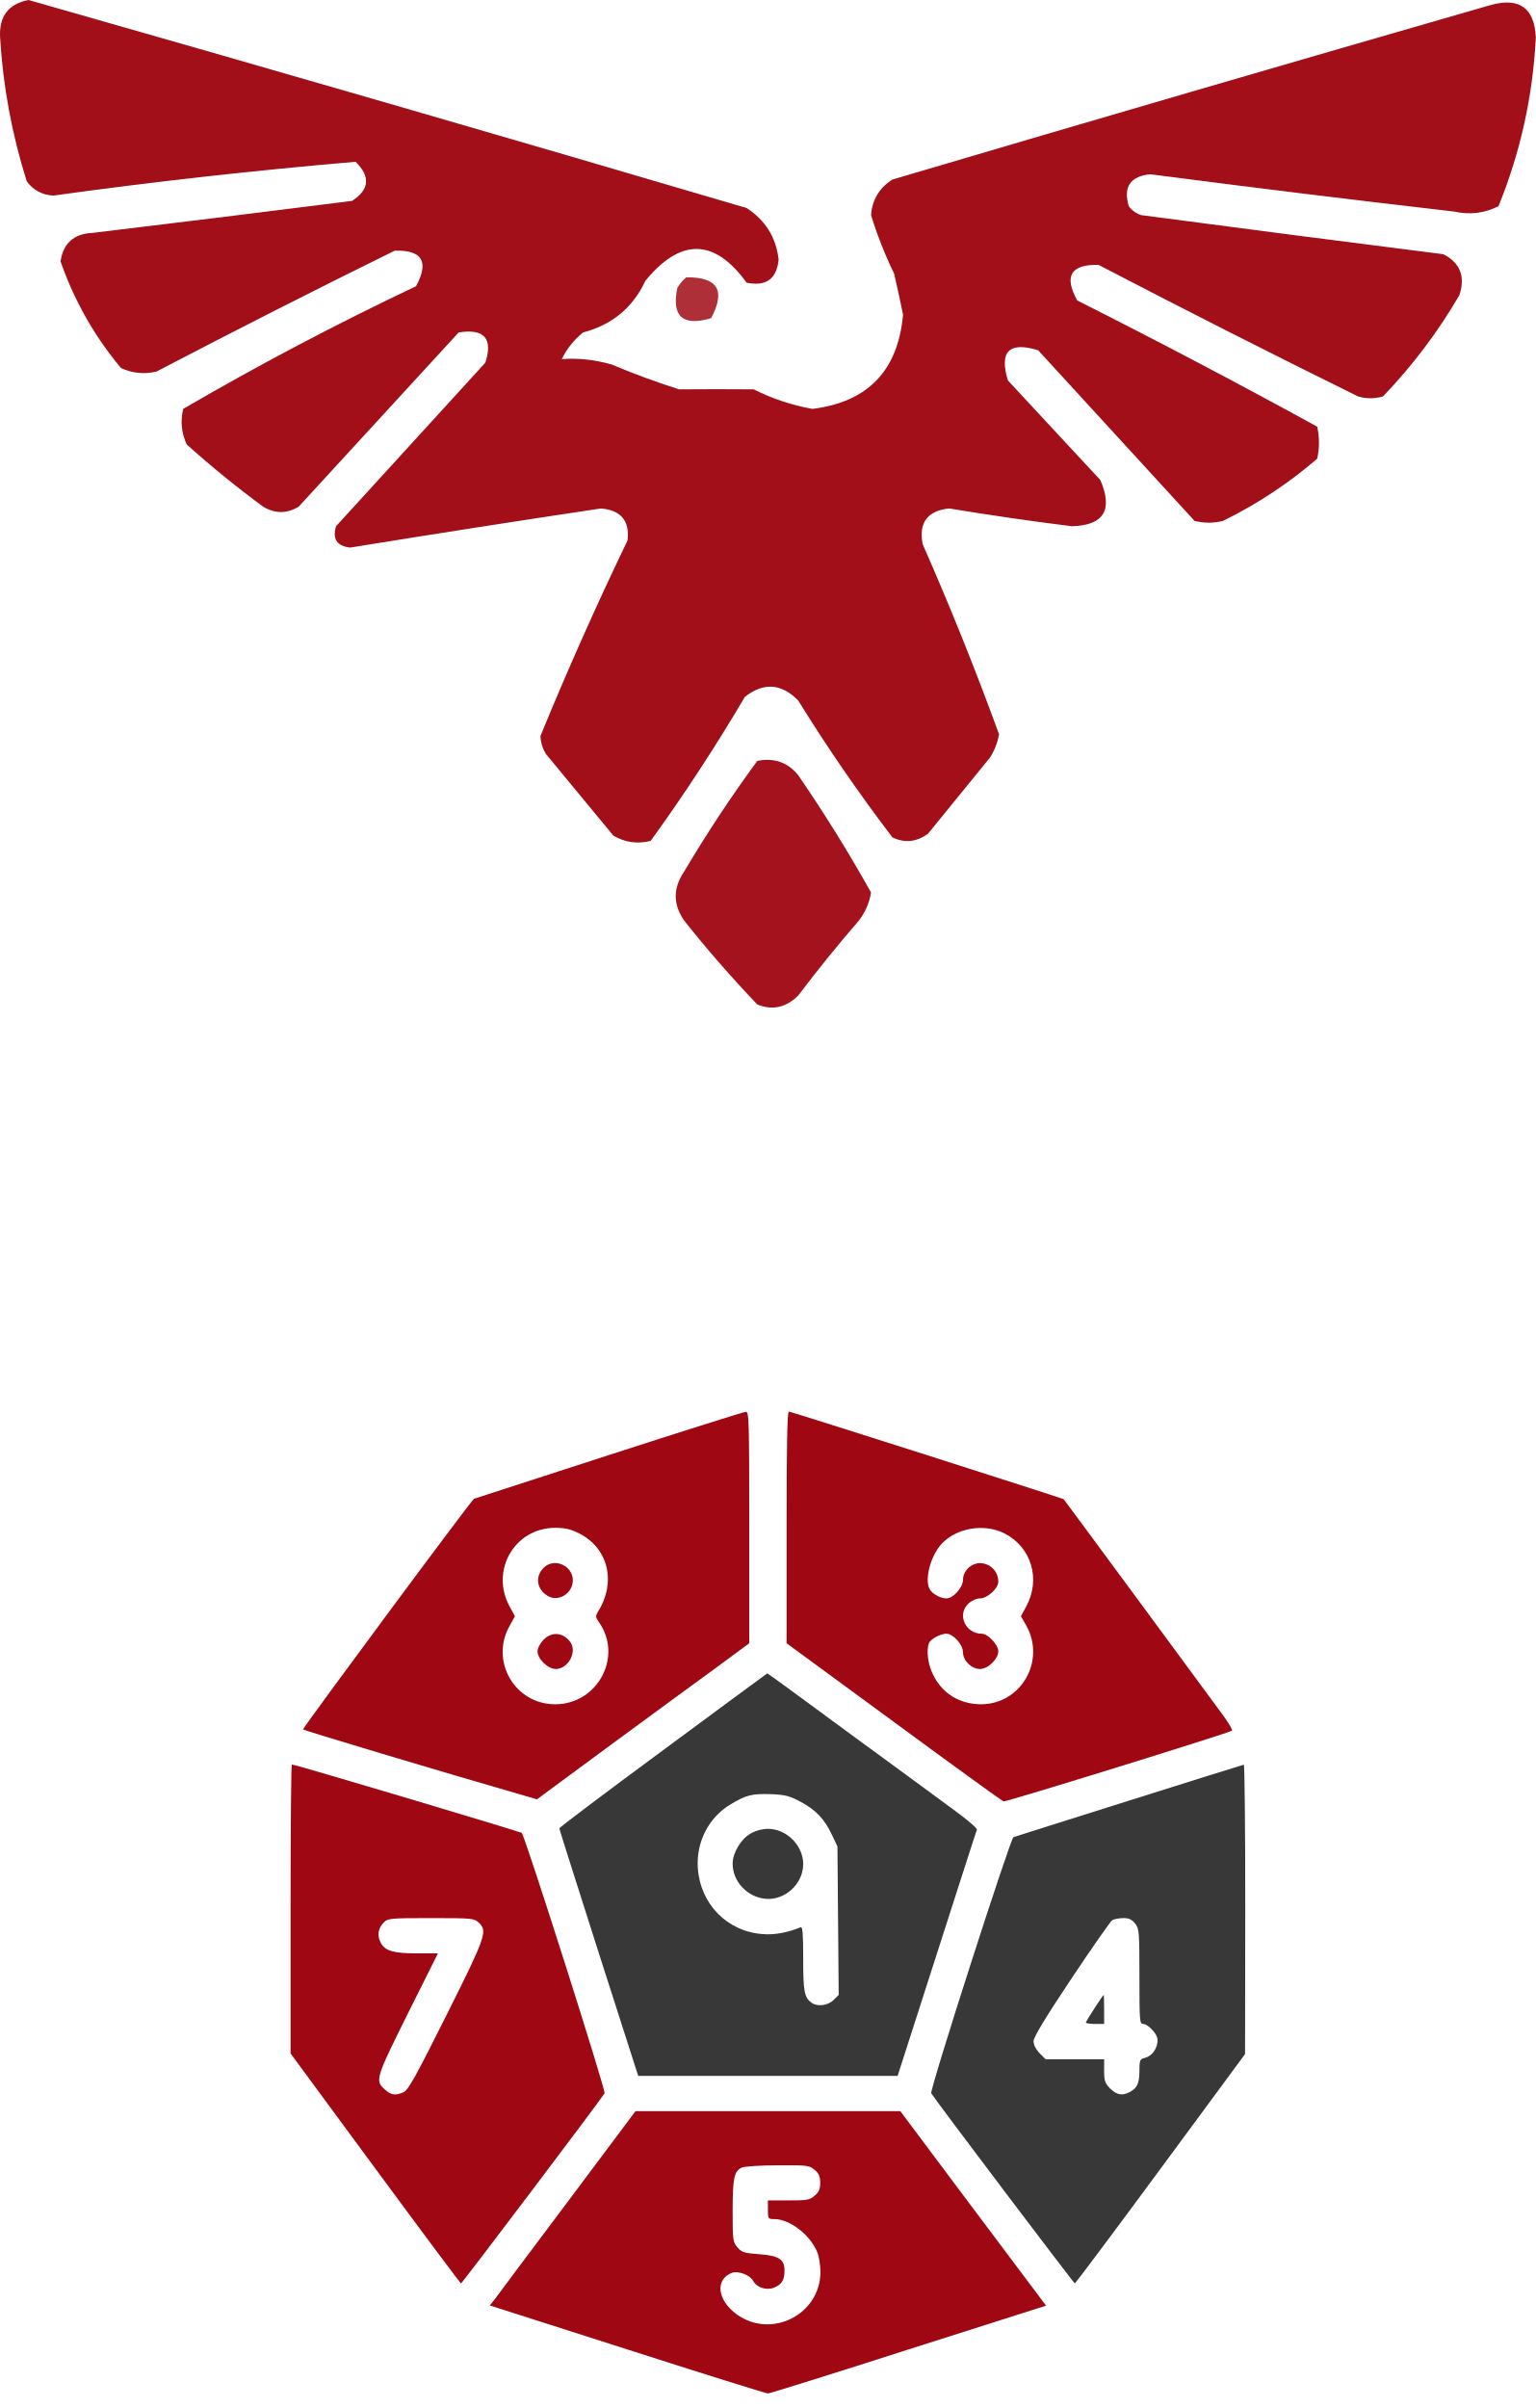
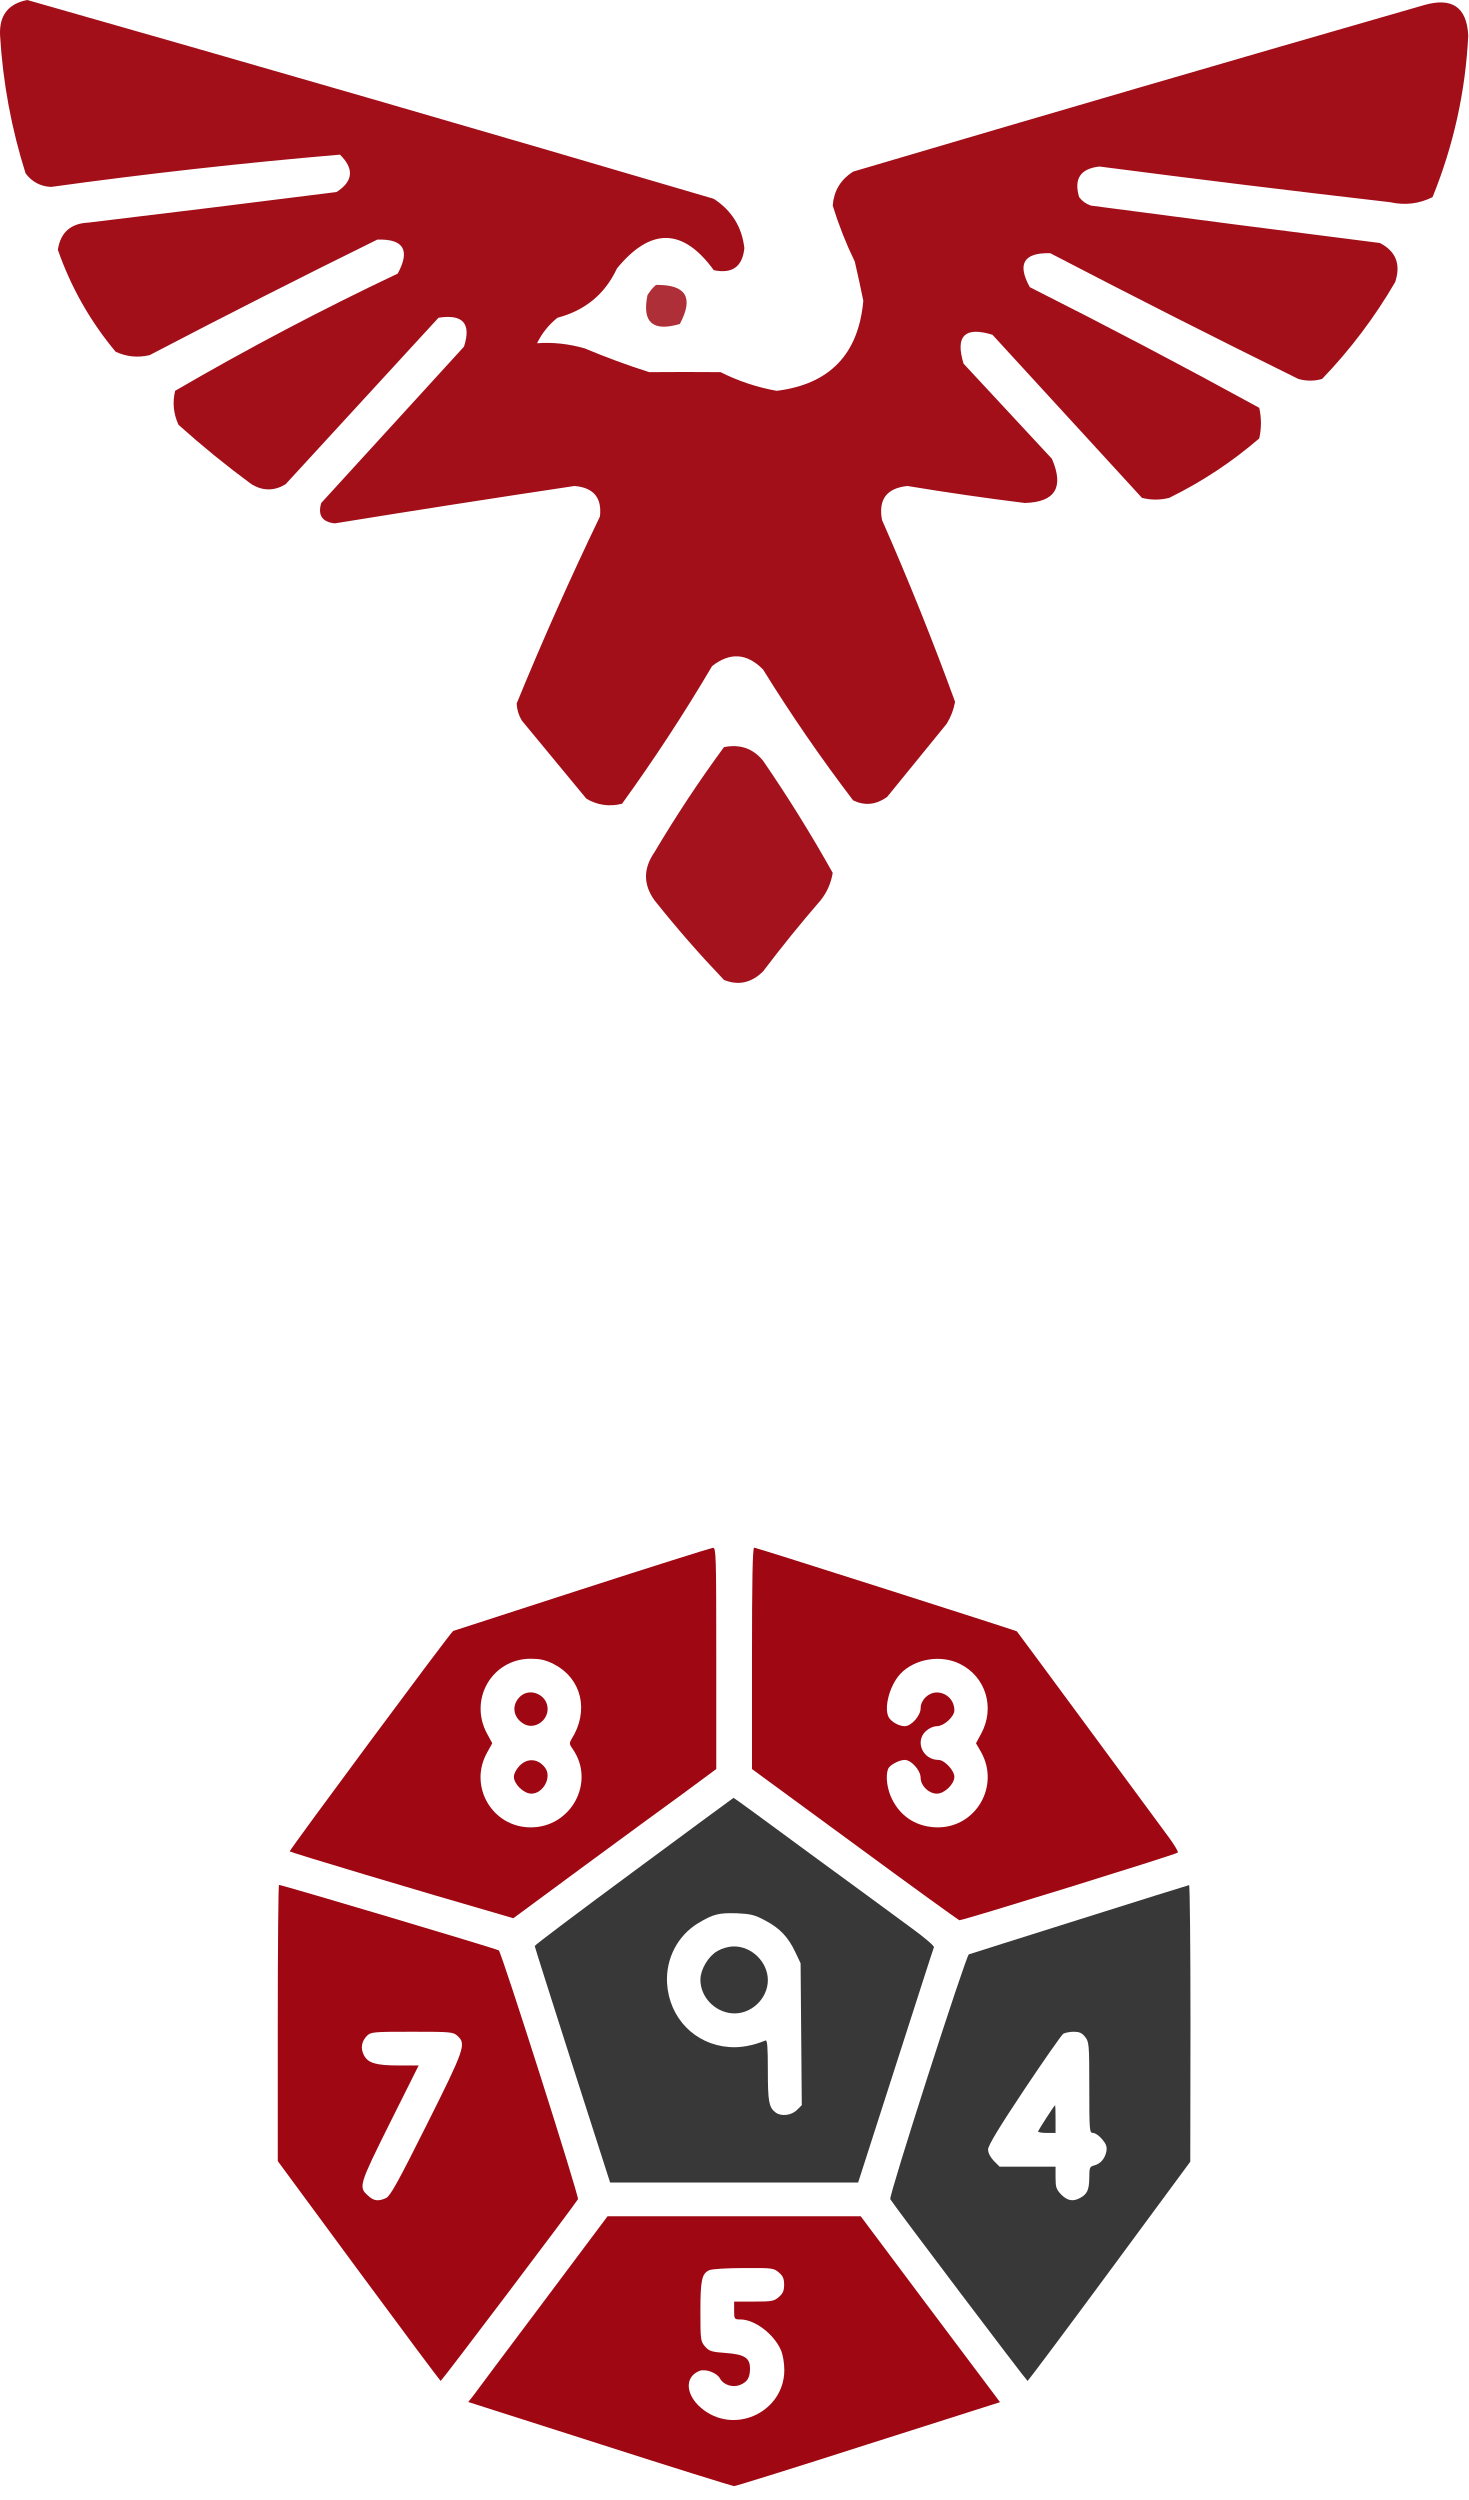
- <svg xmlns="http://www.w3.org/2000/svg" width="74" height="116" viewBox="0 0 74 116" fill="none">
-   <path d="M29.35 70.09C25.83 71.23 22.9 72.18 22.84 72.2C22.72 72.25 14.61 83.2 14.6 83.31C14.6 83.35 21.19 85.33 25.26 86.5L25.87 86.68L29.26 84.18C31.12 82.81 33.43 81.12 34.38 80.43L36.1 79.16V73.58C36.1 68.33 36.09 68 35.93 68.01C35.83 68.02 32.87 68.95 29.35 70.09ZM27.91 73.87C29.32 74.59 29.71 76.23 28.8 77.66C28.69 77.85 28.69 77.91 28.87 78.16C30.02 79.82 28.79 82.1 26.75 82.1C24.81 82.1 23.6 80.03 24.55 78.33L24.81 77.86L24.55 77.38C23.61 75.65 24.8 73.6 26.75 73.6C27.22 73.6 27.49 73.66 27.91 73.87Z" fill="#9F0712" />
-   <path d="M26.22 75.5C25.76 75.93 25.85 76.57 26.41 76.89C26.92 77.18 27.6 76.75 27.6 76.13C27.6 75.43 26.73 75.03 26.22 75.5Z" fill="#9F0712" />
-   <path d="M26.19 78.99C26.02 79.17 25.9 79.39 25.9 79.55C25.9 79.92 26.4 80.4 26.78 80.4C27.38 80.4 27.83 79.56 27.47 79.09C27.12 78.63 26.59 78.59 26.19 78.99Z" fill="#9F0712" />
-   <path d="M37.9 73.58V79.16L43.07 82.95C45.91 85.04 48.29 86.76 48.35 86.78C48.48 86.81 59.26 83.47 59.36 83.37C59.4 83.34 59.2 83 58.93 82.63C58.43 81.95 51.3 72.27 51.25 72.22C51.21 72.18 38.12 68 38.01 68C37.93 68 37.9 69.68 37.9 73.58ZM48.38 73.86C49.69 74.51 50.16 76.07 49.45 77.38L49.19 77.86L49.45 78.31C50.4 80.02 49.19 82.1 47.26 82.1C46.23 82.09 45.41 81.59 44.96 80.68C44.71 80.18 44.62 79.52 44.76 79.15C44.84 78.96 45.31 78.7 45.6 78.7C45.93 78.7 46.4 79.23 46.4 79.6C46.4 80 46.81 80.4 47.22 80.4C47.6 80.4 48.1 79.92 48.1 79.55C48.1 79.23 47.6 78.7 47.3 78.7C46.51 78.7 46.1 77.77 46.66 77.25C46.82 77.1 47.05 77 47.22 77C47.57 77 48.1 76.52 48.1 76.2C48.1 75.7 47.72 75.31 47.22 75.3C46.79 75.3 46.4 75.68 46.4 76.1C46.4 76.47 45.93 77 45.6 77C45.34 77 44.99 76.82 44.83 76.61C44.51 76.19 44.81 74.97 45.38 74.36C46.1 73.6 47.41 73.38 48.38 73.86Z" fill="#9F0712" />
-   <path d="M31.95 84.31C29.2 86.34 26.95 88.03 26.95 88.08C26.95 88.12 27.81 90.82 28.85 94.08L30.75 100H37H43.25L45.14 94.12C46.18 90.89 47.04 88.2 47.07 88.14C47.09 88.07 46.56 87.62 45.88 87.13C45.2 86.63 42.93 84.96 40.82 83.42C38.72 81.87 36.98 80.6 36.97 80.61C36.96 80.61 34.7 82.28 31.95 84.31ZM38.58 86.8C39.31 87.19 39.73 87.63 40.09 88.4L40.35 88.95L40.38 92.53L40.41 96.1L40.16 96.35C39.88 96.62 39.37 96.68 39.09 96.47C38.75 96.21 38.7 95.92 38.7 94.35C38.7 93.14 38.67 92.8 38.58 92.84C37.95 93.1 37.3 93.22 36.74 93.17C35.02 93.04 33.73 91.71 33.62 89.96C33.55 88.72 34.15 87.55 35.2 86.92C35.95 86.47 36.23 86.4 37.15 86.43C37.84 86.46 38.04 86.51 38.58 86.8Z" fill="#383838" />
-   <path d="M36.16 88.33C35.7 88.59 35.3 89.26 35.3 89.78C35.3 90.64 36.01 91.39 36.88 91.47C37.82 91.56 38.7 90.75 38.7 89.8C38.7 88.9 37.9 88.1 37 88.1C36.72 88.1 36.4 88.19 36.16 88.33Z" fill="#383838" />
-   <path d="M14 91.96V98.92L18.08 104.46C20.32 107.5 22.18 109.99 22.21 110C22.26 110 28.91 101.2 29.13 100.84C29.2 100.72 25.3 88.46 25.14 88.3C25.06 88.23 14.23 85 14.06 85C14.03 85 14 88.13 14 91.96ZM23.07 92.62C23.5 93.02 23.42 93.27 21.51 97.08C20.06 99.98 19.67 100.68 19.46 100.78C19.07 100.96 18.84 100.93 18.56 100.67C18.06 100.23 18.08 100.16 19.64 97.02L21.1 94.1H20.11C18.94 94.1 18.55 93.98 18.34 93.58C18.16 93.23 18.22 92.88 18.5 92.6C18.69 92.41 18.84 92.4 20.77 92.4C22.75 92.4 22.85 92.41 23.07 92.62Z" fill="#9F0712" />
-   <path d="M54.4 86.74C51.4 87.68 48.9 88.48 48.83 88.5C48.68 88.57 44.78 100.69 44.87 100.84C45.09 101.2 51.74 110 51.79 110C51.82 109.99 53.68 107.51 55.92 104.47L59.99 98.95L60 91.97C60 88.14 59.97 85 59.93 85.01C59.88 85.02 57.4 85.79 54.4 86.74ZM54.69 92.66C54.89 92.91 54.9 93.05 54.9 95.21C54.9 97.4 54.91 97.5 55.09 97.5C55.2 97.5 55.4 97.64 55.55 97.82C55.76 98.07 55.8 98.2 55.76 98.44C55.68 98.81 55.46 99.06 55.14 99.14C54.92 99.2 54.9 99.25 54.9 99.78C54.89 100.38 54.79 100.59 54.43 100.78C54.08 100.97 53.8 100.92 53.49 100.61C53.24 100.35 53.2 100.24 53.2 99.76V99.2H51.79H50.38L50.09 98.91C49.91 98.72 49.8 98.51 49.8 98.33C49.8 98.14 50.34 97.24 51.62 95.32C52.62 93.82 53.51 92.55 53.59 92.5C53.68 92.45 53.92 92.4 54.12 92.4C54.4 92.4 54.53 92.46 54.69 92.66Z" fill="#383838" />
-   <path d="M52.75 96.72C52.53 97.06 52.34 97.37 52.32 97.42C52.3 97.46 52.49 97.5 52.74 97.5H53.2V96.8C53.2 96.41 53.19 96.1 53.18 96.1C53.16 96.1 52.97 96.38 52.75 96.72Z" fill="#383838" />
-   <path d="M27.35 106.07C25.54 108.48 23.96 110.59 23.84 110.76L23.6 111.06L30.23 113.18C33.87 114.35 36.92 115.3 37 115.3C37.08 115.3 40.13 114.35 43.77 113.18L50.4 111.07L50.17 110.76C50.04 110.59 48.46 108.48 46.65 106.07L43.38 101.7H37H30.62L27.35 106.07ZM39.25 104.53C39.46 104.7 39.52 104.85 39.52 105.15C39.52 105.45 39.46 105.6 39.25 105.77C39.02 105.98 38.89 106 37.99 106H37V106.45C37 106.89 37.01 106.9 37.33 106.9C38.05 106.91 39.01 107.64 39.36 108.45C39.46 108.68 39.53 109.1 39.53 109.46C39.52 111.5 37.16 112.69 35.5 111.49C34.56 110.81 34.44 109.81 35.26 109.49C35.57 109.38 36.14 109.59 36.29 109.88C36.46 110.2 36.94 110.35 37.3 110.2C37.67 110.05 37.8 109.83 37.8 109.37C37.8 108.84 37.53 108.66 36.57 108.59C35.86 108.54 35.74 108.5 35.53 108.26C35.31 108 35.3 107.92 35.3 106.5C35.3 104.93 35.37 104.59 35.74 104.42C35.85 104.36 36.63 104.31 37.47 104.31C38.91 104.3 39 104.31 39.25 104.53Z" fill="#9F0712" />
+ <svg xmlns="http://www.w3.org/2000/svg" width="74" height="126" viewBox="0 0 74 126" fill="none">
+   <path d="M29.35 80.09C25.83 81.23 22.9 82.18 22.84 82.2C22.72 82.25 14.61 93.2 14.6 93.31C14.6 93.35 21.19 95.33 25.26 96.5L25.87 96.68L29.26 94.18C31.12 92.81 33.43 91.12 34.38 90.43L36.1 89.16V83.58C36.1 78.33 36.09 78 35.93 78.01C35.83 78.02 32.87 78.95 29.35 80.09ZM27.91 83.87C29.32 84.59 29.71 86.23 28.8 87.66C28.69 87.85 28.69 87.91 28.87 88.16C30.02 89.82 28.79 92.1 26.75 92.1C24.81 92.1 23.6 90.03 24.55 88.33L24.81 87.86L24.55 87.38C23.61 85.65 24.8 83.6 26.75 83.6C27.22 83.6 27.49 83.66 27.91 83.87Z" fill="#9F0712" />
+   <path d="M26.22 85.5C25.76 85.93 25.85 86.57 26.41 86.89C26.92 87.18 27.6 86.75 27.6 86.13C27.6 85.43 26.73 85.03 26.22 85.5Z" fill="#9F0712" />
+   <path d="M26.19 88.99C26.02 89.17 25.9 89.39 25.9 89.55C25.9 89.92 26.4 90.4 26.78 90.4C27.38 90.4 27.83 89.56 27.47 89.09C27.12 88.63 26.59 88.59 26.19 88.99Z" fill="#9F0712" />
+   <path d="M37.9 83.58V89.16L43.07 92.95C45.91 95.04 48.29 96.76 48.35 96.78C48.48 96.81 59.26 93.47 59.36 93.37C59.4 93.34 59.2 93 58.93 92.63C58.43 91.95 51.3 82.27 51.25 82.22C51.21 82.18 38.12 78 38.01 78C37.93 78 37.9 79.68 37.9 83.58ZM48.38 83.86C49.69 84.51 50.16 86.07 49.45 87.38L49.19 87.86L49.45 88.31C50.4 90.02 49.19 92.1 47.26 92.1C46.23 92.09 45.41 91.59 44.96 90.68C44.71 90.18 44.62 89.52 44.76 89.15C44.84 88.96 45.31 88.7 45.6 88.7C45.93 88.7 46.4 89.23 46.4 89.6C46.4 90 46.81 90.4 47.22 90.4C47.6 90.4 48.1 89.92 48.1 89.55C48.1 89.23 47.6 88.7 47.3 88.7C46.51 88.7 46.1 87.77 46.66 87.25C46.82 87.1 47.05 87 47.22 87C47.57 87 48.1 86.52 48.1 86.2C48.1 85.7 47.72 85.31 47.22 85.3C46.79 85.3 46.4 85.68 46.4 86.1C46.4 86.47 45.93 87 45.6 87C45.34 87 44.99 86.82 44.83 86.61C44.51 86.19 44.81 84.97 45.38 84.36C46.1 83.6 47.41 83.38 48.38 83.86Z" fill="#9F0712" />
+   <path d="M31.95 94.31C29.2 96.34 26.95 98.03 26.95 98.08C26.95 98.12 27.81 100.82 28.85 104.08L30.75 110H37H43.25L45.14 104.12C46.18 100.89 47.04 98.2 47.07 98.14C47.09 98.07 46.56 97.62 45.88 97.13C45.2 96.63 42.93 94.96 40.82 93.42C38.72 91.87 36.98 90.6 36.97 90.61C36.96 90.61 34.7 92.28 31.95 94.31ZM38.58 96.8C39.31 97.19 39.73 97.63 40.09 98.4L40.35 98.95L40.38 102.53L40.41 106.1L40.16 106.35C39.88 106.62 39.37 106.68 39.09 106.47C38.75 106.21 38.7 105.92 38.7 104.35C38.7 103.14 38.67 102.8 38.58 102.84C37.95 103.1 37.3 103.22 36.74 103.17C35.02 103.04 33.73 101.71 33.62 99.96C33.55 98.72 34.15 97.55 35.2 96.92C35.95 96.47 36.23 96.4 37.15 96.43C37.84 96.46 38.04 96.51 38.58 96.8Z" fill="#383838" />
+   <path d="M36.16 98.33C35.7 98.59 35.3 99.26 35.3 99.78C35.3 100.64 36.01 101.39 36.88 101.47C37.82 101.56 38.7 100.75 38.7 99.8C38.7 98.9 37.9 98.1 37 98.1C36.72 98.1 36.4 98.19 36.16 98.33Z" fill="#383838" />
+   <path d="M14 101.96V108.92L18.08 114.46C20.32 117.5 22.18 119.99 22.21 120C22.26 120 28.91 111.2 29.13 110.84C29.2 110.72 25.3 98.46 25.14 98.3C25.06 98.23 14.23 95 14.06 95C14.03 95 14 98.13 14 101.96ZM23.07 102.62C23.5 103.02 23.42 103.27 21.51 107.08C20.06 109.98 19.67 110.68 19.46 110.78C19.07 110.96 18.84 110.93 18.56 110.67C18.06 110.23 18.08 110.16 19.64 107.02L21.1 104.1H20.11C18.94 104.1 18.55 103.98 18.34 103.58C18.16 103.23 18.22 102.88 18.5 102.6C18.69 102.41 18.84 102.4 20.77 102.4C22.75 102.4 22.85 102.41 23.07 102.62Z" fill="#9F0712" />
+   <path d="M54.4 96.74C51.4 97.68 48.9 98.48 48.83 98.5C48.68 98.57 44.78 110.69 44.87 110.84C45.09 111.2 51.74 120 51.79 120C51.82 119.99 53.68 117.51 55.92 114.47L59.99 108.95L60 101.97C60 98.14 59.97 95 59.93 95.01C59.88 95.02 57.4 95.79 54.4 96.74ZM54.69 102.66C54.89 102.91 54.9 103.05 54.9 105.21C54.9 107.4 54.91 107.5 55.09 107.5C55.2 107.5 55.4 107.64 55.55 107.82C55.76 108.07 55.8 108.2 55.76 108.44C55.68 108.81 55.46 109.06 55.14 109.14C54.92 109.2 54.9 109.25 54.9 109.78C54.89 110.38 54.79 110.59 54.43 110.78C54.08 110.97 53.8 110.92 53.49 110.61C53.24 110.35 53.2 110.24 53.2 109.76V109.2H51.79H50.38L50.09 108.91C49.91 108.72 49.8 108.51 49.8 108.33C49.8 108.14 50.34 107.24 51.62 105.32C52.62 103.82 53.51 102.55 53.59 102.5C53.68 102.45 53.92 102.4 54.12 102.4C54.4 102.4 54.53 102.46 54.69 102.66Z" fill="#383838" />
+   <path d="M52.75 106.72C52.53 107.06 52.34 107.37 52.32 107.42C52.3 107.46 52.49 107.5 52.74 107.5H53.2V106.8C53.2 106.41 53.19 106.1 53.18 106.1C53.16 106.1 52.97 106.38 52.75 106.72Z" fill="#383838" />
+   <path d="M27.35 116.07C25.54 118.48 23.96 120.59 23.84 120.76L23.6 121.06L30.23 123.18C33.87 124.35 36.92 125.3 37 125.3C37.08 125.3 40.13 124.35 43.77 123.18L50.4 121.07L50.17 120.76C50.04 120.59 48.46 118.48 46.65 116.07L43.38 111.7H37H30.62L27.35 116.07ZM39.25 114.53C39.46 114.7 39.52 114.85 39.52 115.15C39.52 115.45 39.46 115.6 39.25 115.77C39.02 115.98 38.89 116 37.99 116H37V116.45C37 116.89 37.01 116.9 37.33 116.9C38.05 116.91 39.01 117.64 39.36 118.45C39.46 118.68 39.53 119.1 39.53 119.46C39.52 121.5 37.16 122.69 35.5 121.49C34.56 120.81 34.44 119.81 35.26 119.49C35.57 119.38 36.14 119.59 36.29 119.88C36.46 120.2 36.94 120.35 37.3 120.2C37.67 120.05 37.8 119.83 37.8 119.37C37.8 118.84 37.53 118.66 36.57 118.59C35.86 118.54 35.74 118.5 35.53 118.26C35.31 118 35.3 117.92 35.3 116.5C35.3 114.93 35.37 114.59 35.74 114.42C35.85 114.36 36.63 114.31 37.47 114.31C38.91 114.3 39 114.31 39.25 114.53Z" fill="#9F0712" />
  <path opacity="0.966" fill-rule="evenodd" clip-rule="evenodd" d="M1.375 0C12.919 3.286 24.453 6.626 35.974 10.02C36.88 10.611 37.394 11.438 37.516 12.504C37.422 13.441 36.908 13.812 35.974 13.617C34.423 11.481 32.795 11.452 31.093 13.532C30.492 14.82 29.493 15.648 28.095 16.015C27.655 16.369 27.312 16.797 27.067 17.3C27.85 17.24 28.649 17.326 29.465 17.557C30.533 18.005 31.618 18.405 32.72 18.756C33.919 18.746 35.117 18.746 36.317 18.756C37.205 19.204 38.147 19.518 39.143 19.698C41.814 19.368 43.27 17.855 43.511 15.159C43.378 14.501 43.235 13.844 43.083 13.189C42.639 12.274 42.268 11.332 41.969 10.363C42.024 9.623 42.366 9.052 42.997 8.65C52.577 5.818 62.169 3.021 71.773 0.257C73.188 -0.151 73.93 0.362 74 1.799C73.859 4.616 73.26 7.328 72.201 9.935C71.528 10.273 70.814 10.359 70.06 10.191C65.174 9.627 60.292 9.028 55.415 8.393C54.455 8.497 54.112 9.011 54.388 9.935C54.542 10.14 54.742 10.283 54.987 10.363C59.838 11.005 64.691 11.633 69.547 12.247C70.356 12.664 70.613 13.321 70.317 14.217C69.282 15.994 68.054 17.621 66.635 19.098C66.235 19.213 65.835 19.213 65.436 19.098C61.241 17.03 57.073 14.917 52.932 12.761C51.595 12.728 51.252 13.299 51.904 14.474C55.799 16.435 59.653 18.462 63.466 20.554C63.58 21.068 63.58 21.582 63.466 22.096C62.085 23.287 60.572 24.286 58.927 25.093C58.47 25.208 58.013 25.208 57.556 25.093C55.044 22.353 52.532 19.612 50.02 16.872C48.621 16.444 48.136 16.929 48.564 18.328C50.048 19.926 51.533 21.525 53.017 23.124C53.639 24.567 53.182 25.309 51.647 25.35C49.672 25.105 47.702 24.819 45.738 24.494C44.688 24.601 44.26 25.172 44.453 26.207C45.782 29.223 47.009 32.277 48.136 35.371C48.066 35.768 47.923 36.139 47.708 36.484C46.708 37.712 45.709 38.939 44.71 40.167C44.155 40.565 43.584 40.622 42.997 40.338C41.378 38.214 39.865 36.016 38.458 33.743C37.649 32.919 36.792 32.862 35.889 33.572C34.482 35.958 32.969 38.27 31.35 40.509C30.708 40.668 30.109 40.583 29.551 40.252C28.466 38.939 27.381 37.626 26.297 36.313C26.139 36.05 26.053 35.764 26.04 35.456C27.343 32.279 28.741 29.139 30.236 26.035C30.347 25.089 29.919 24.575 28.952 24.494C24.923 25.098 20.897 25.726 16.876 26.378C16.235 26.309 16.007 25.966 16.191 25.35C18.589 22.724 20.987 20.098 23.385 17.471C23.761 16.305 23.333 15.819 22.1 16.015C19.531 18.813 16.962 21.611 14.392 24.408C13.821 24.751 13.25 24.751 12.68 24.408C11.405 23.471 10.177 22.471 8.997 21.411C8.743 20.862 8.686 20.291 8.826 19.698C12.47 17.575 16.21 15.606 20.045 13.789C20.686 12.605 20.343 12.034 19.017 12.076C15.165 13.973 11.34 15.914 7.541 17.899C6.947 18.039 6.377 17.982 5.828 17.728C4.547 16.194 3.576 14.481 2.916 12.59C3.048 11.716 3.562 11.259 4.458 11.219C8.627 10.719 12.795 10.206 16.962 9.678C17.803 9.135 17.86 8.507 17.133 7.794C12.272 8.208 7.419 8.751 2.574 9.421C2.037 9.395 1.609 9.167 1.289 8.736C0.575 6.477 0.146 4.164 0.004 1.799C-0.05 0.787 0.407 0.188 1.375 0Z" fill="#9F0712" />
-   <path opacity="0.837" fill-rule="evenodd" clip-rule="evenodd" d="M33.063 13.36C34.579 13.338 34.978 13.995 34.262 15.33C32.893 15.731 32.351 15.246 32.634 13.874C32.754 13.67 32.897 13.499 33.063 13.36Z" fill="#9F0712" />
-   <path opacity="0.951" fill-rule="evenodd" clip-rule="evenodd" d="M36.488 36.655C37.297 36.493 37.954 36.721 38.458 37.34C39.717 39.174 40.887 41.058 41.969 42.993C41.885 43.504 41.685 43.961 41.37 44.363C40.358 45.531 39.388 46.73 38.458 47.96C37.868 48.54 37.211 48.683 36.488 48.388C35.254 47.097 34.083 45.755 32.977 44.363C32.419 43.576 32.419 42.776 32.977 41.965C34.064 40.132 35.234 38.362 36.488 36.655Z" fill="#9F0712" />
+   <path opacity="0.837" fill-rule="evenodd" clip-rule="evenodd" d="M33.063 14.36C34.579 14.338 34.978 14.995 34.262 16.33C32.893 16.731 32.351 16.246 32.634 14.874C32.754 14.67 32.897 14.499 33.063 14.36Z" fill="#9F0712" />
+   <path opacity="0.951" fill-rule="evenodd" clip-rule="evenodd" d="M36.488 37.655C37.297 37.493 37.954 37.721 38.458 38.34C39.717 40.174 40.887 42.058 41.969 43.993C41.885 44.504 41.685 44.961 41.37 45.363C40.358 46.531 39.388 47.73 38.458 48.96C37.868 49.54 37.211 49.683 36.488 49.388C35.254 48.097 34.083 46.755 32.977 45.363C32.419 44.576 32.419 43.776 32.977 42.965C34.064 41.132 35.234 39.362 36.488 37.655Z" fill="#9F0712" />
</svg>
